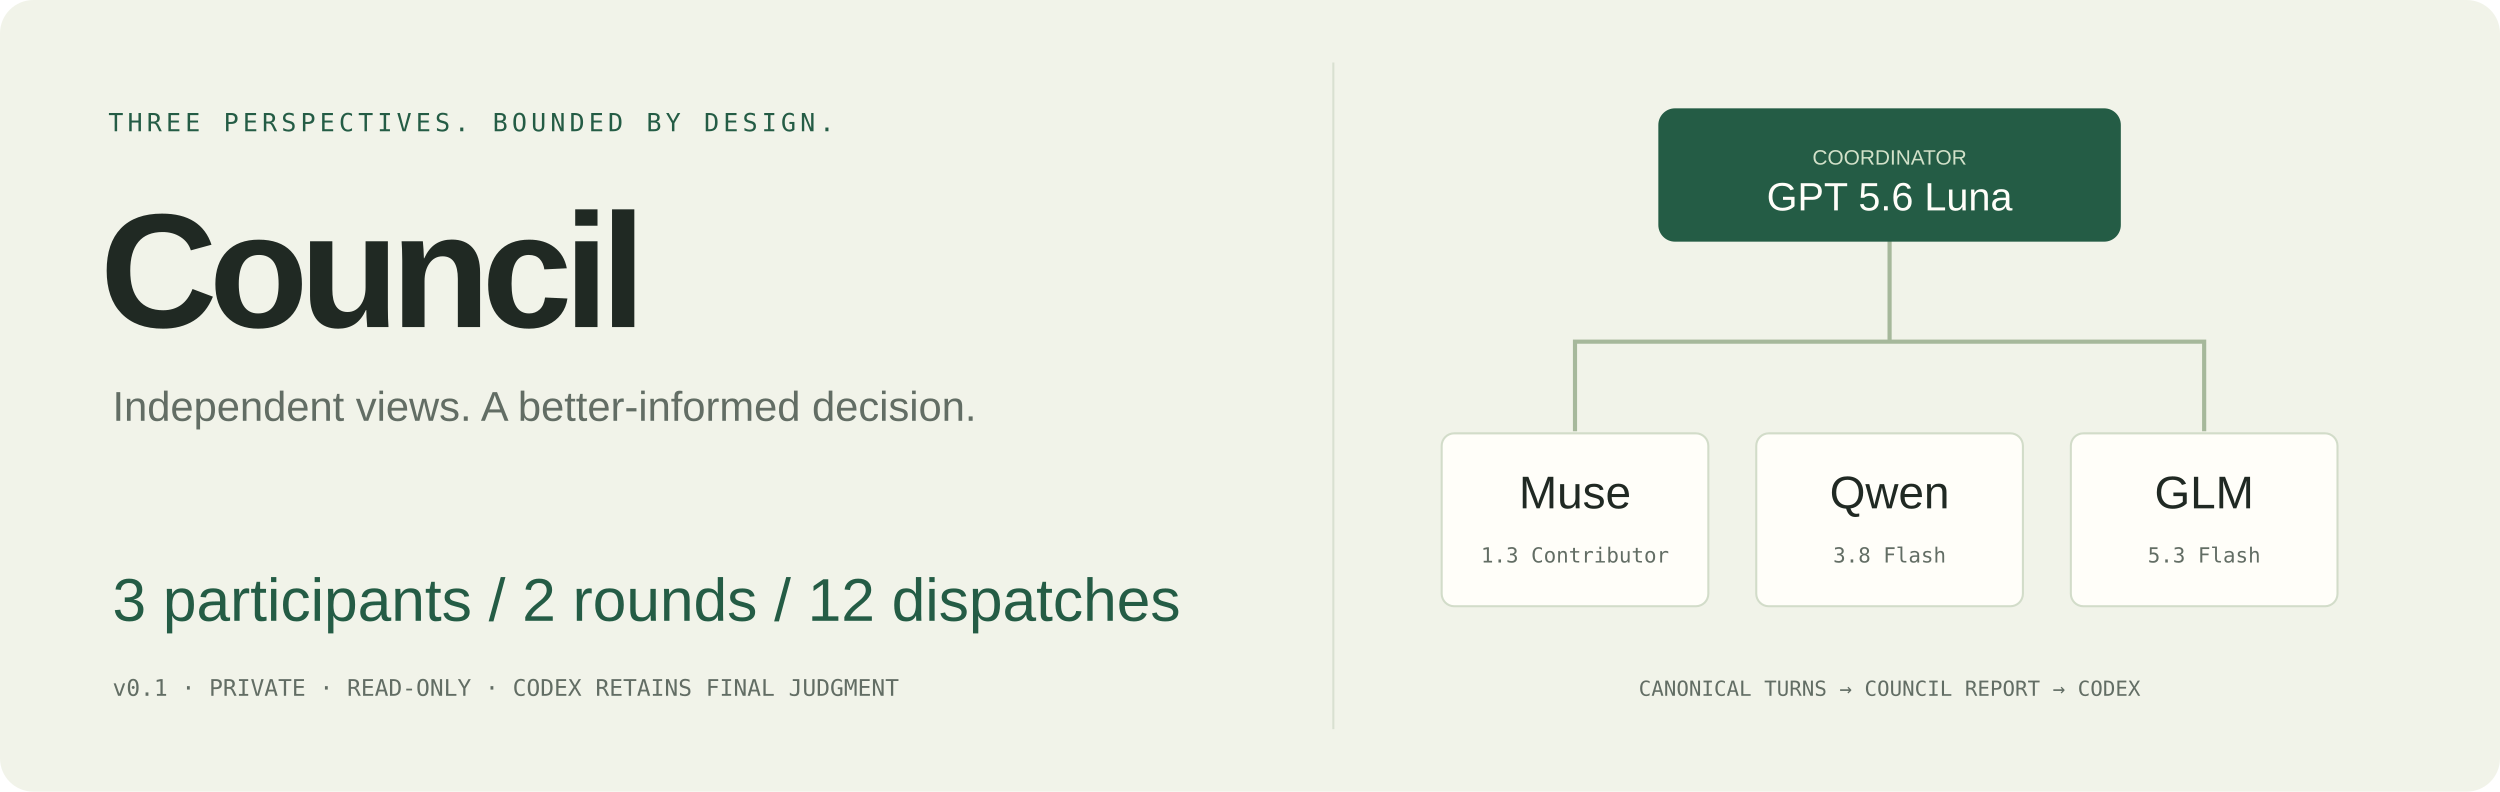
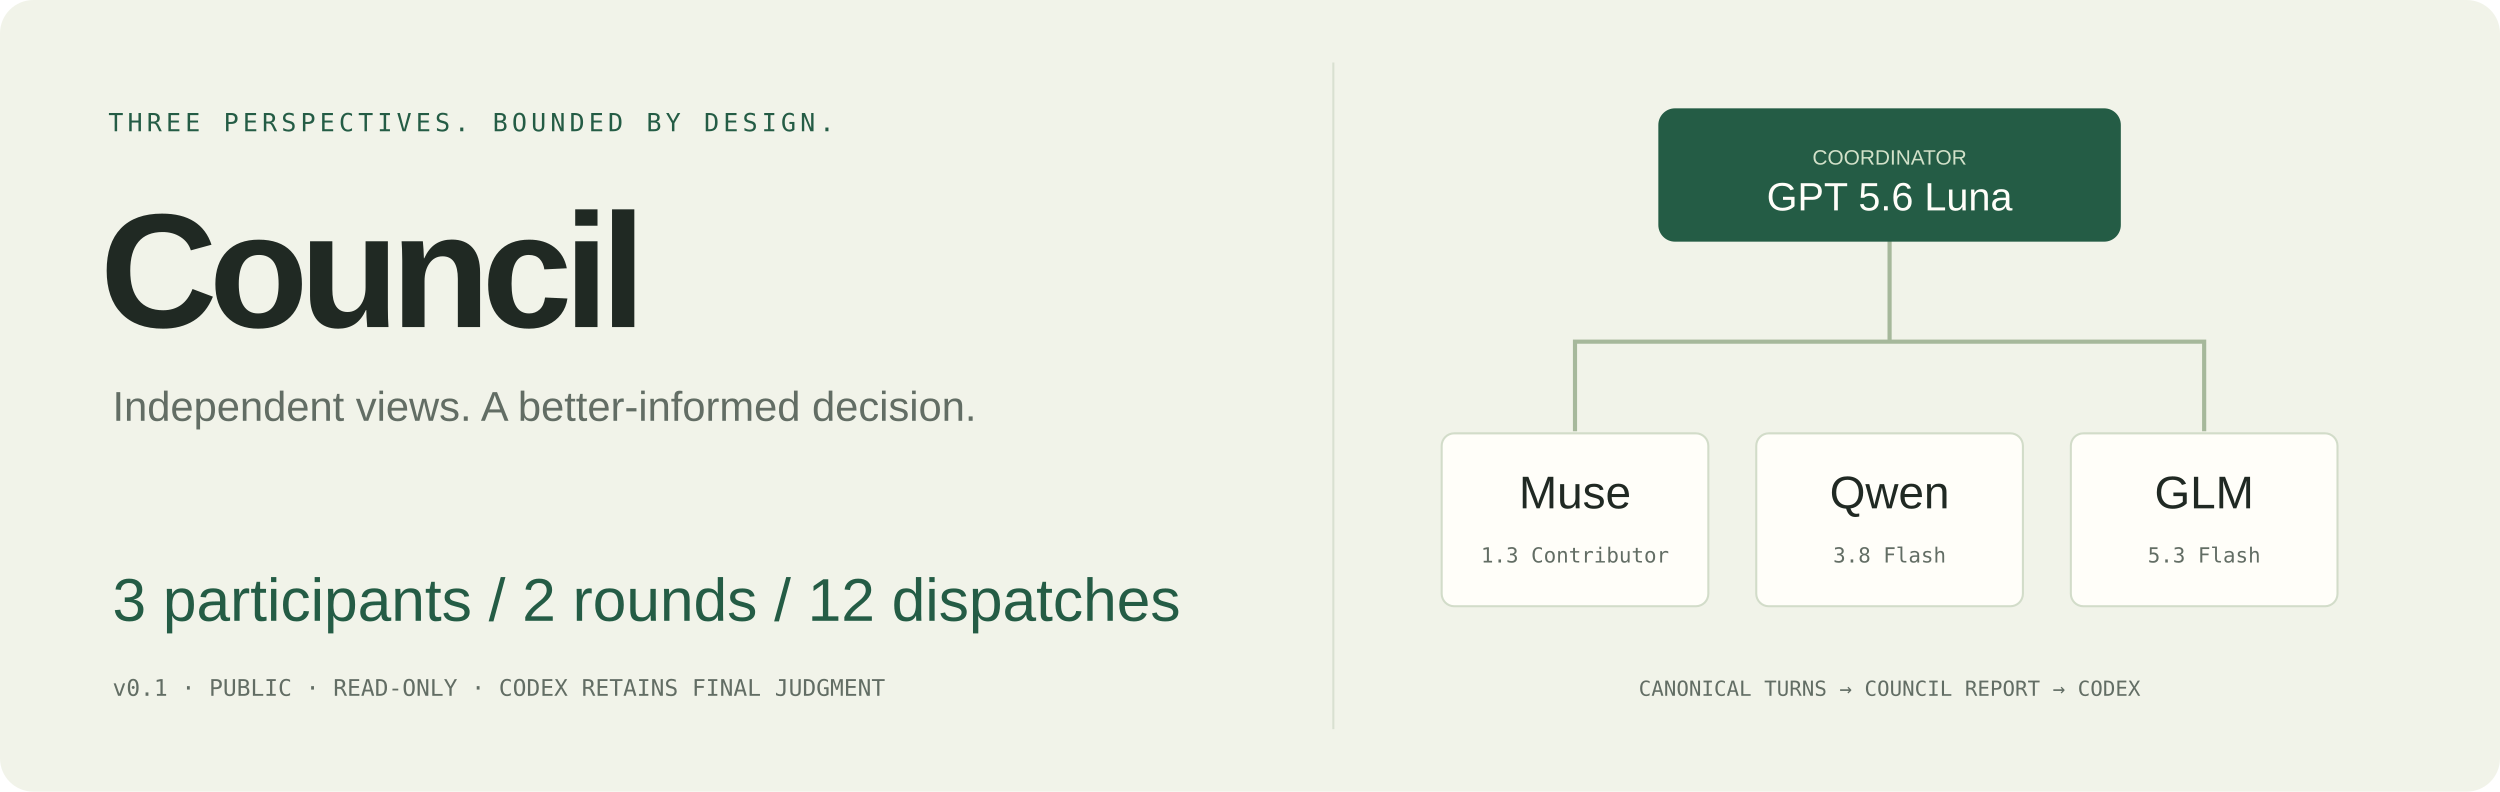
<svg xmlns="http://www.w3.org/2000/svg" width="1200" height="380" viewBox="0 0 1200 380" role="img" aria-labelledby="title desc">
  <rect width="1200" height="380" rx="16" fill="#f1f3e9" />
  <path d="M640 30V350" stroke="#d9e0d1" />
  <g font-family="Arial,Helvetica,sans-serif" fill="#202923">
    <text x="52" y="63" font-family="monospace" font-size="12" letter-spacing="2" fill="#245c45">THREE PERSPECTIVES. BOUNDED BY DESIGN.</text>
    <text x="48" y="157" font-size="78" font-weight="700" letter-spacing="-4">Council</text>
    <text x="54" y="202" font-size="20" fill="#626d64">Independent views. A better-informed decision.</text>
    <text x="54" y="298" font-size="29" fill="#245c45">3 participants   /   2 rounds   /   12 dispatches</text>
-     <text x="54" y="334" font-family="monospace" font-size="11" fill="#626d64">v0.1 · PRIVATE · READ-ONLY · CODEX RETAINS FINAL JUDGMENT</text>
+     <text x="54" y="334" font-family="monospace" font-size="11" fill="#626d64">v0.1 · PUBLIC · READ-ONLY · CODEX RETAINS FINAL JUDGMENT</text>
  </g>
  <path d="M907 106V164M756 207V164H1058V207" fill="none" stroke="#a6b89b" stroke-width="2" />
  <rect x="796" y="52" width="222" height="64" rx="8" fill="#245c45" />
  <g text-anchor="middle" font-family="Arial,Helvetica,sans-serif">
    <text x="907" y="79" fill="#d2e1c9" font-size="10">COORDINATOR</text>
    <text x="907" y="101" fill="#fffef9" font-size="19">GPT 5.6 Luna</text>
  </g>
  <g fill="#fffef9" stroke="#d2dcc9">
    <rect x="692" y="208" width="128" height="83" rx="6" />
    <rect x="843" y="208" width="128" height="83" rx="6" />
    <rect x="994" y="208" width="128" height="83" rx="6" />
  </g>
  <g text-anchor="middle" font-family="Arial,Helvetica,sans-serif" fill="#202923" font-size="22">
    <text x="756" y="244">Muse</text>
    <text x="907" y="244">Qwen</text>
    <text x="1058" y="244">GLM</text>
  </g>
  <g text-anchor="middle" font-family="monospace" font-size="10" fill="#626d64">
    <text x="756" y="270">1.3 Contributor</text>
    <text x="907" y="270">3.8 Flash</text>
    <text x="1058" y="270">5.3 Flash</text>
    <text x="907" y="334">CANONICAL TURNS → COUNCIL REPORT → CODEX</text>
  </g>
</svg>
